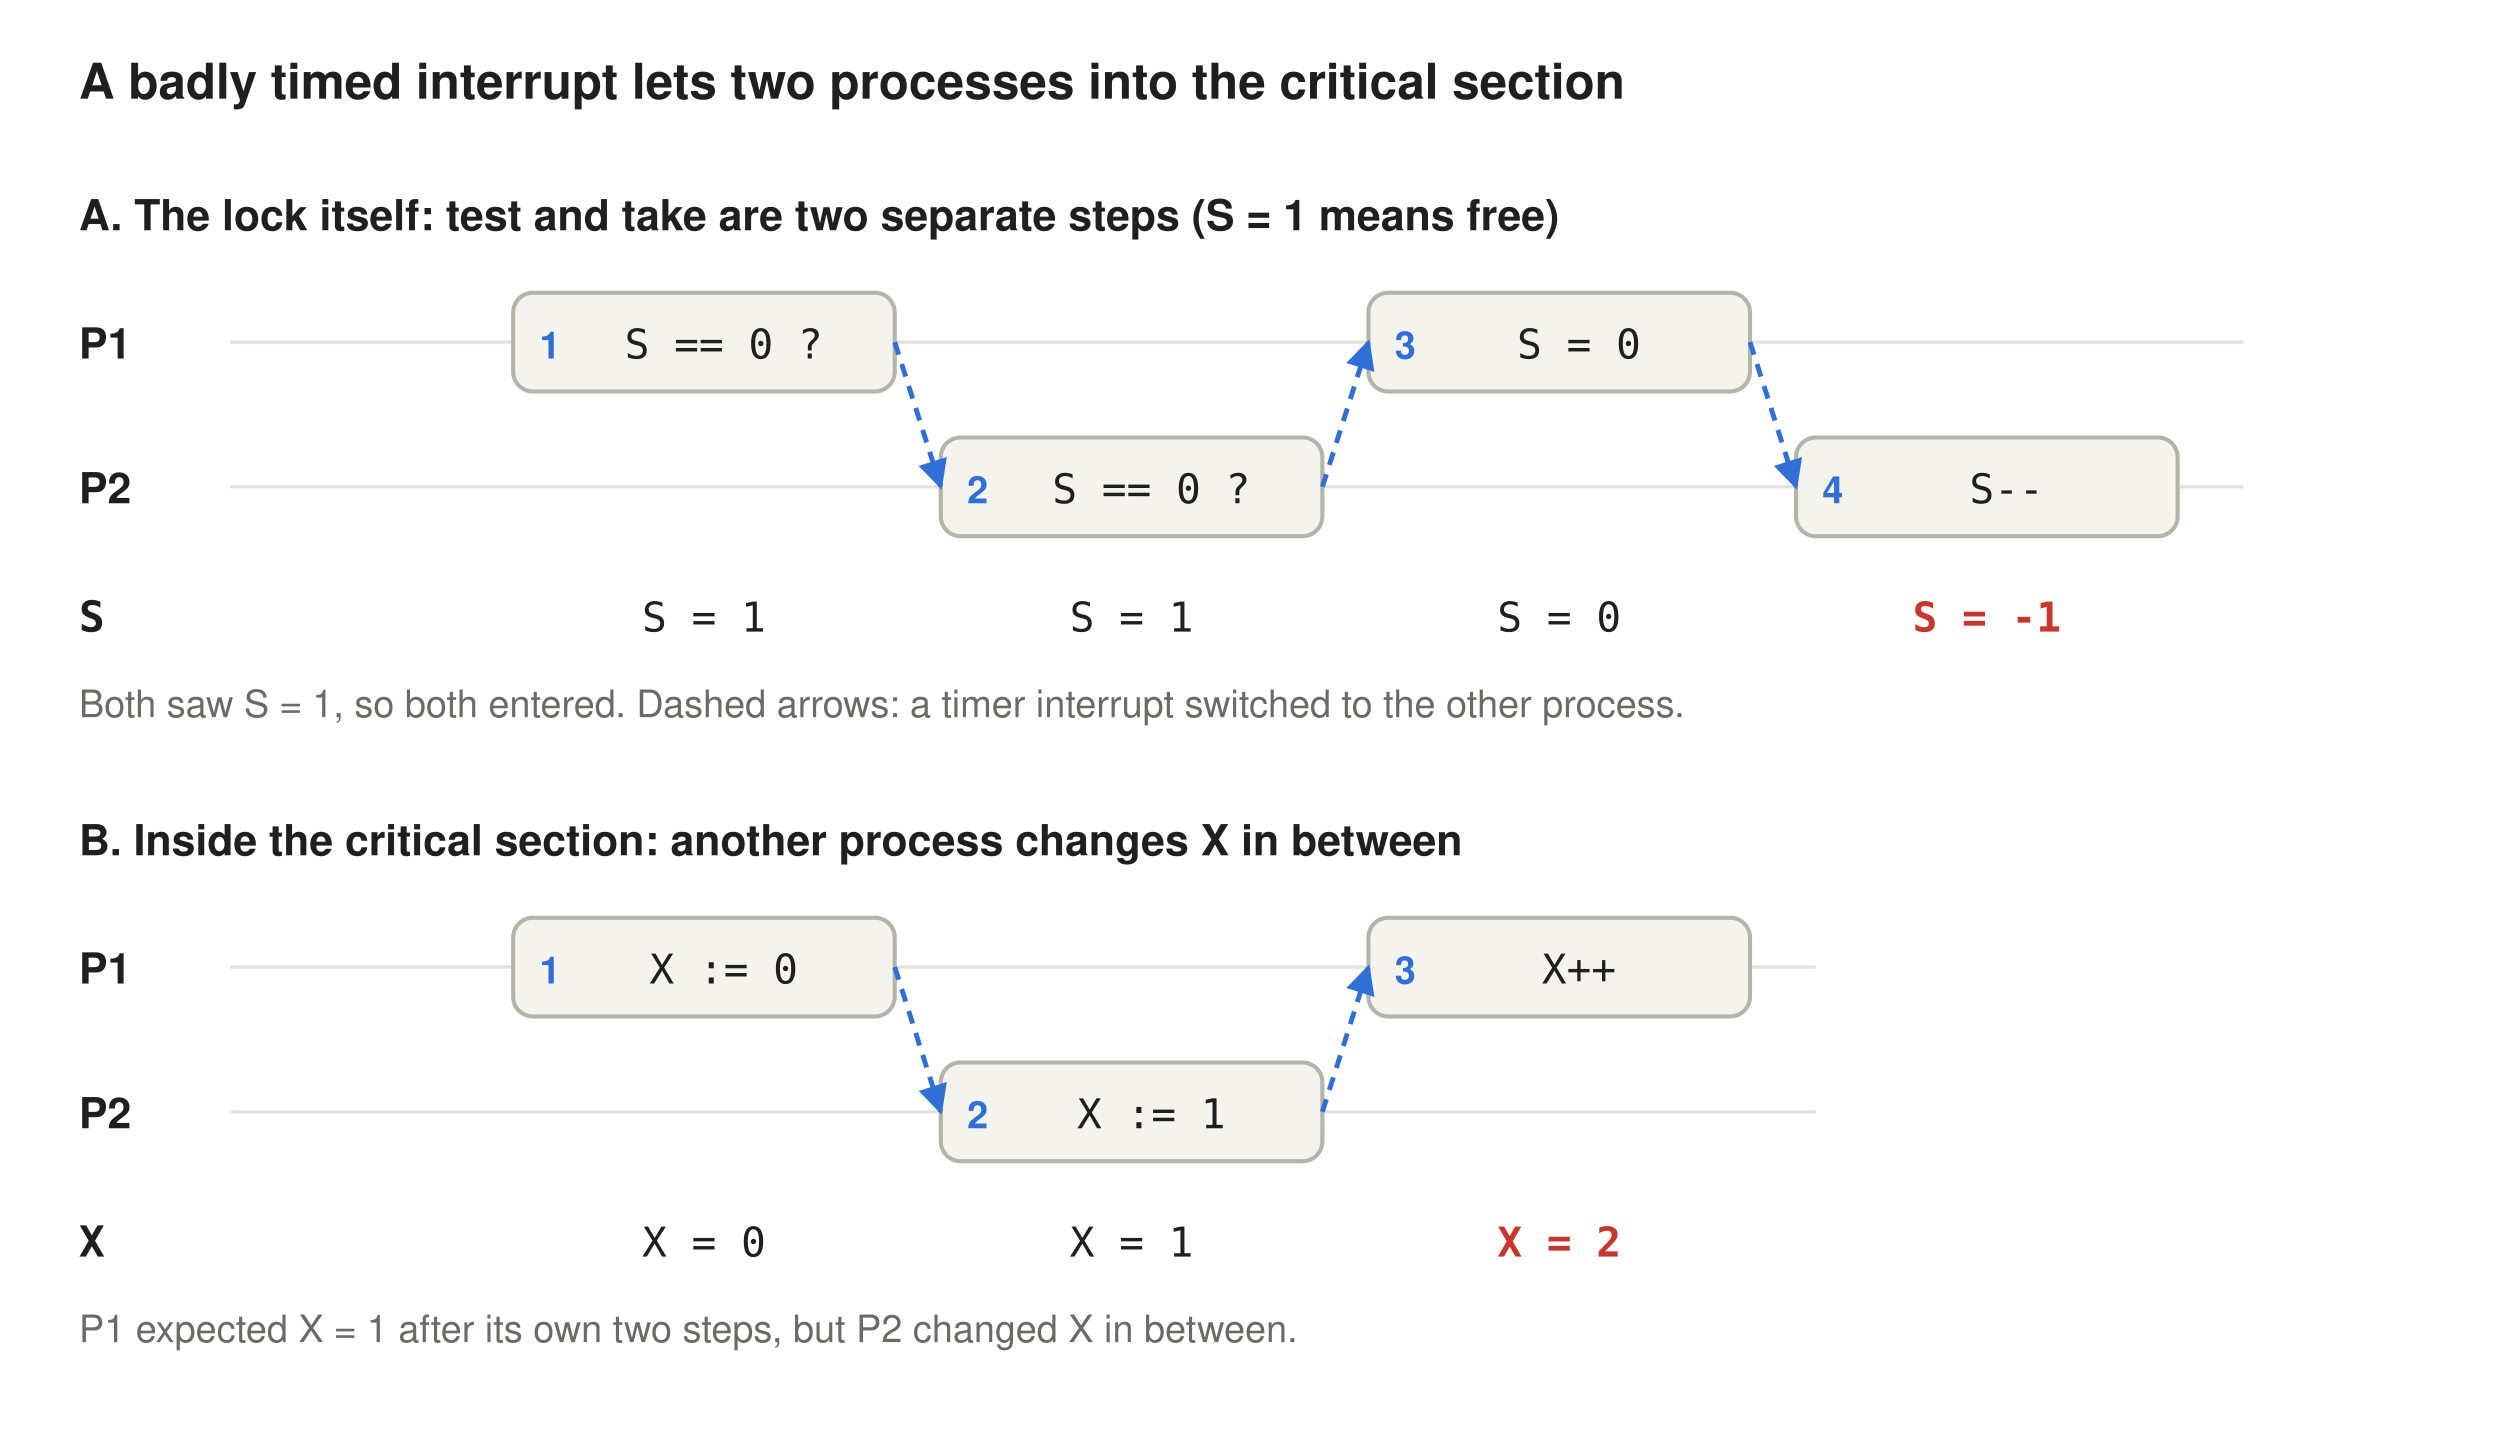
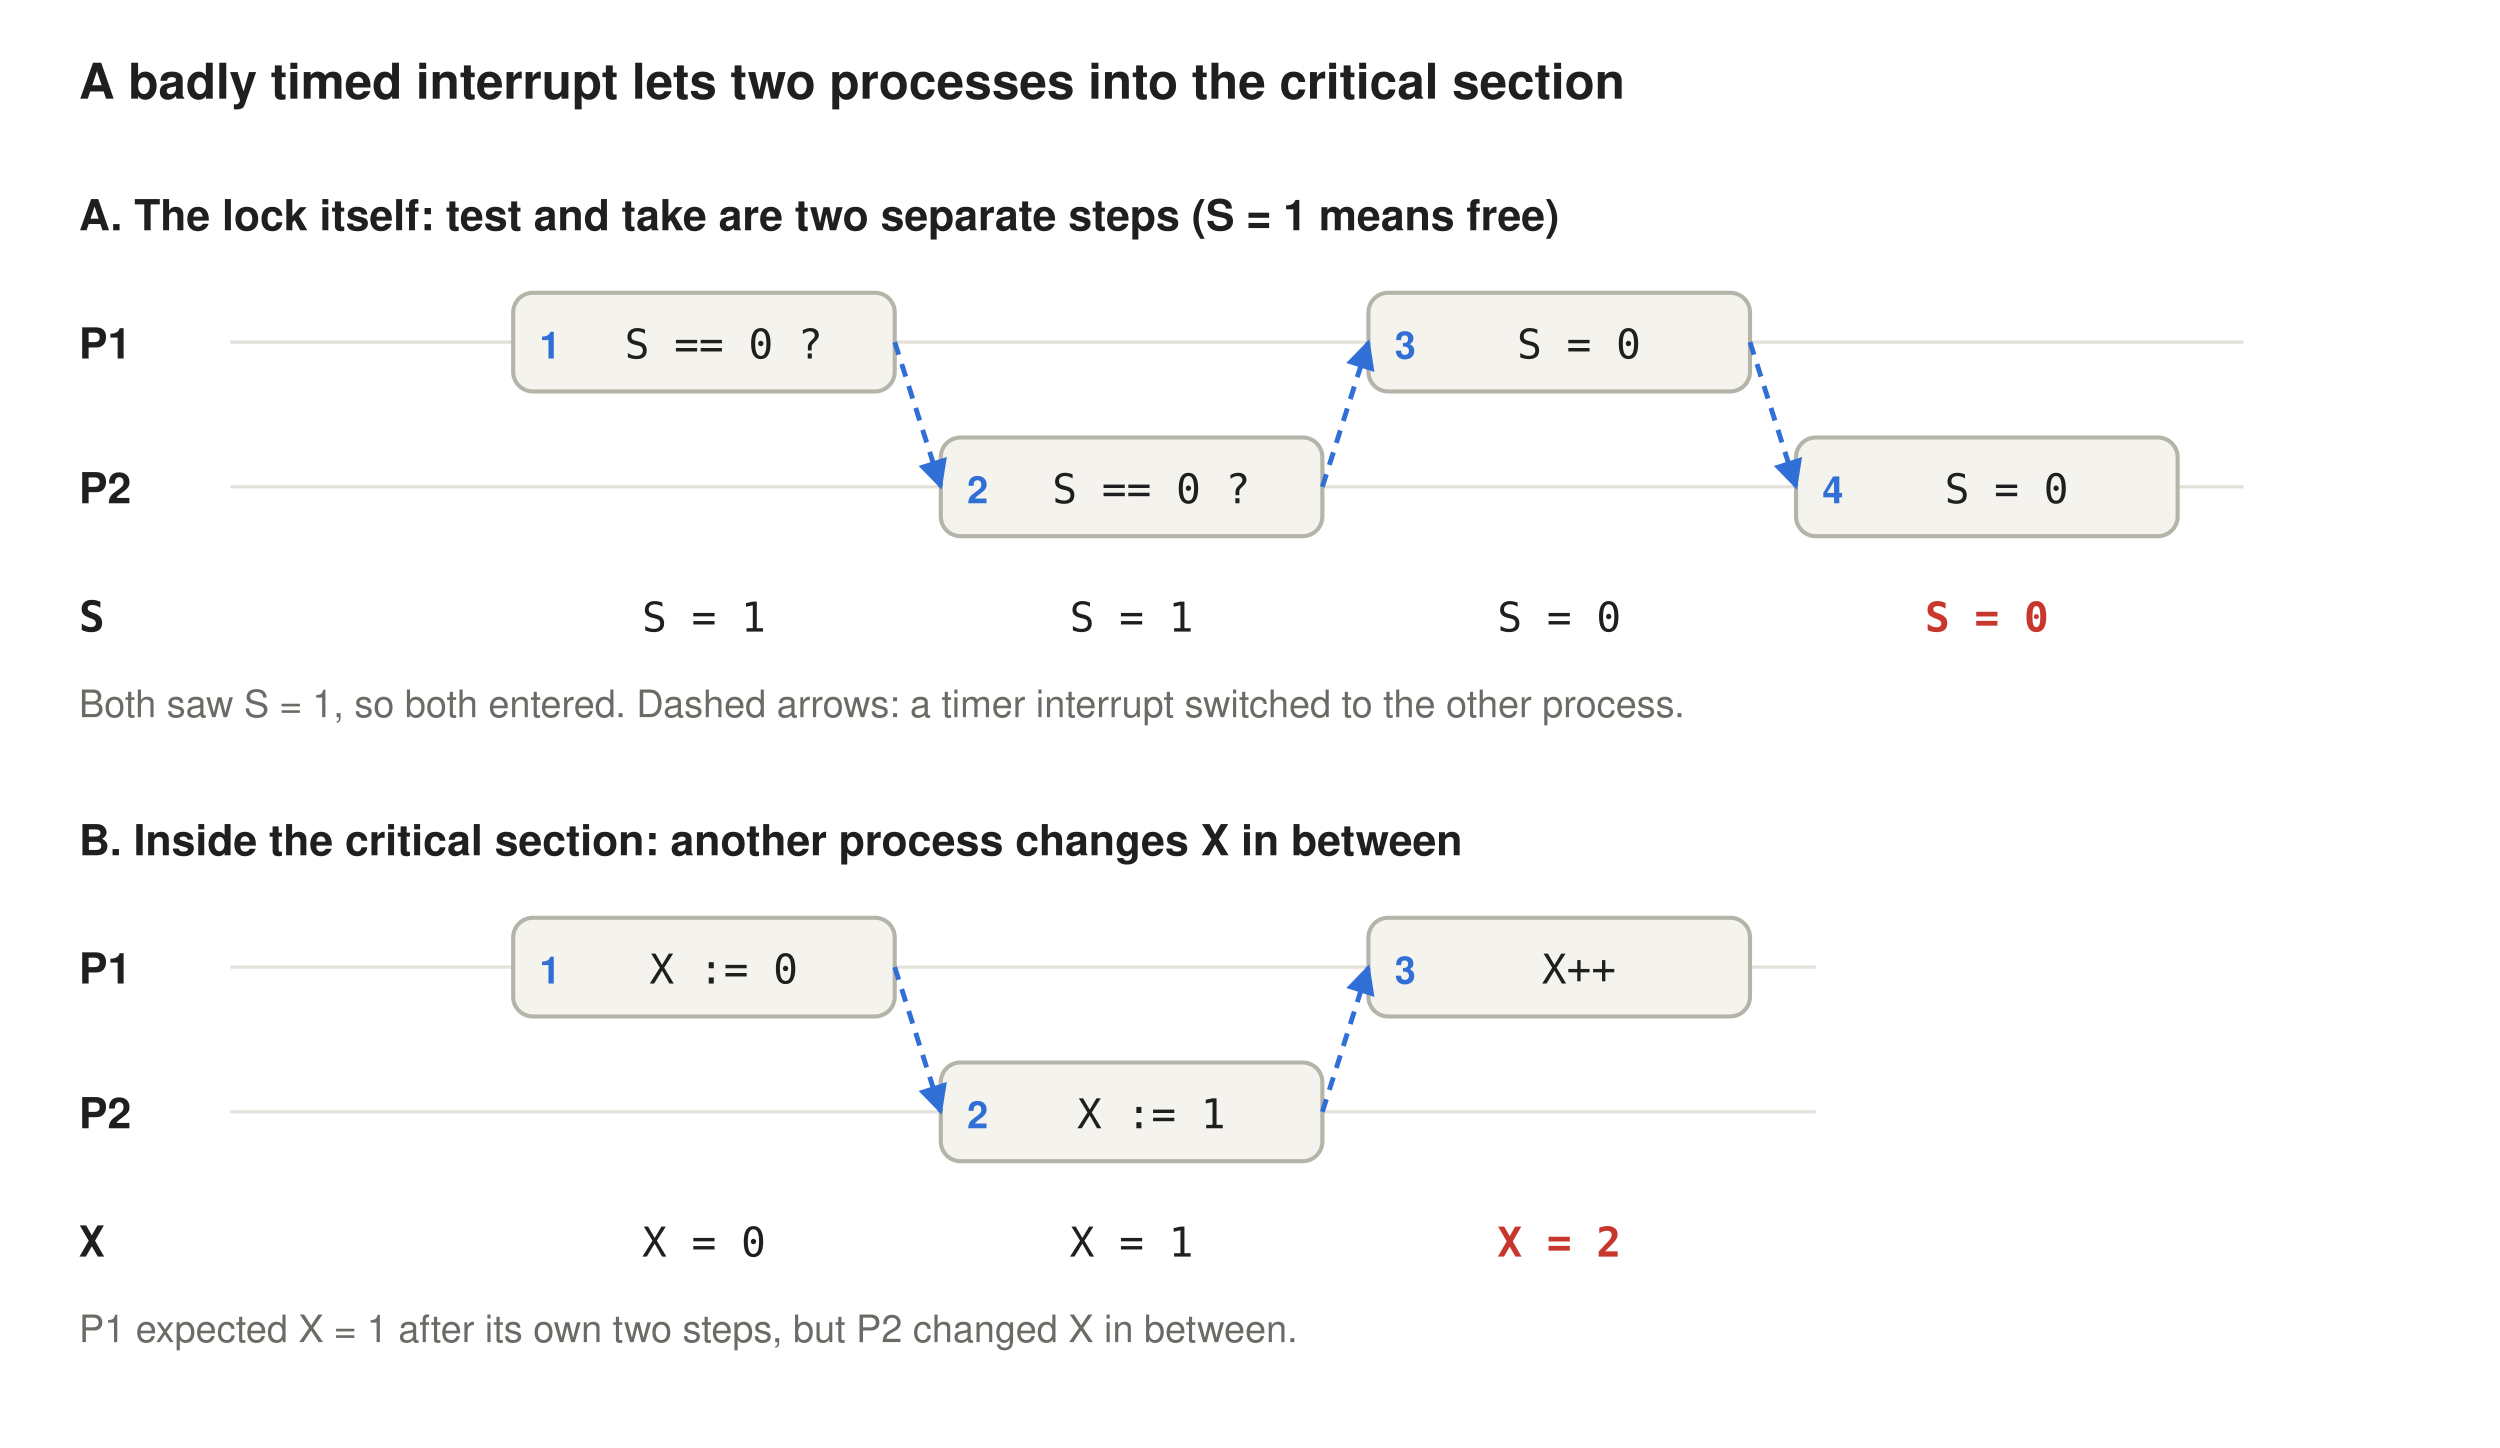
<svg xmlns="http://www.w3.org/2000/svg" viewBox="0 0 760 440" width="760" height="440" role="img" aria-label="A badly timed interrupt lets two processes into the critical section">
  <style>
  .ink{fill:#1f1f1f}.quiet{fill:#6b6b66}.edge{stroke:#b5b4a8}.edgef{fill:#b5b4a8}
  .grid{stroke:#e3e2da}.acc{stroke:#2f6fd6}.accf{fill:#2f6fd6;fill-opacity:.12}.acct{fill:#2f6fd6}
  .bad{fill:#c8372d}.bads{stroke:#c8372d}.tint{fill:#f4f3ee}
  text{font-family:-apple-system,BlinkMacSystemFont,'Segoe UI',Helvetica,Arial,sans-serif}
  .mono{font-family:ui-monospace,SFMono-Regular,Menlo,Consolas,monospace}
  @media (prefers-color-scheme: dark){
    .ink{fill:#e8e8e3}.quiet{fill:#a3a39c}.edge{stroke:#6f6e66}.edgef{fill:#6f6e66}
    .grid{stroke:#3a3a35}.acc{stroke:#5b93ef}.accf{fill:#5b93ef;fill-opacity:.18}.acct{fill:#7aa9f5}
    .bad{fill:#ff7b70}.bads{stroke:#ff7b70}.tint{fill:#22221f}
  }
</style>
  <defs>
    <marker id="rc" viewBox="0 0 10 10" refX="9" refY="5" markerWidth="6" markerHeight="6" orient="auto-start-reverse">
      <path d="M0 0L10 5L0 10z" class="edgef" />
    </marker>
    <marker id="rca" viewBox="0 0 10 10" refX="9" refY="5" markerWidth="6" markerHeight="6" orient="auto-start-reverse">
      <path d="M0 0L10 5L0 10z" class="acct" />
    </marker>
  </defs>
  <text x="24" y="30" font-size="15" font-weight="600" class="ink" text-anchor="start">A badly timed interrupt lets two processes into the critical section</text>
  <text x="24" y="70" font-size="13" font-weight="600" class="ink" text-anchor="start">A. The lock itself: test and take are two separate steps (S = 1 means free)</text>
  <text x="24" y="109" font-size="13" font-weight="600" class="ink" text-anchor="start">P1</text>
  <line x1="70" y1="104" x2="682.0" y2="104" class="grid" />
  <text x="24" y="153" font-size="13" font-weight="600" class="ink" text-anchor="start">P2</text>
  <line x1="70" y1="148" x2="682.0" y2="148" class="grid" />
  <text x="24" y="192" font-size="13" font-weight="600" class="ink mono" text-anchor="start">S</text>
  <rect x="156.0" y="89.0" width="116" height="30" rx="6" class="tint" />
  <rect x="156.0" y="89.0" width="116" height="30" rx="6" fill="none" class="edge" stroke-width="1.25" />
  <text x="164.0" y="109" font-size="11.5" font-weight="600" class="acct" text-anchor="start">1</text>
  <text x="220" y="109" font-size="12.5" font-weight="400" class="ink mono" text-anchor="middle">S == 0 ?</text>
  <text x="214" y="192" font-size="12.5" font-weight="400" class="ink mono" text-anchor="middle">S = 1</text>
  <rect x="286.0" y="133.0" width="116" height="30" rx="6" class="tint" />
  <rect x="286.0" y="133.0" width="116" height="30" rx="6" fill="none" class="edge" stroke-width="1.25" />
  <text x="294.0" y="153" font-size="11.5" font-weight="600" class="acct" text-anchor="start">2</text>
  <text x="350" y="153" font-size="12.5" font-weight="400" class="ink mono" text-anchor="middle">S == 0 ?</text>
  <path d="M272.0 104L286.0 148" fill="none" class="acc" stroke-width="1.5" marker-end="url(#rca)" stroke-dasharray="4 3" />
  <text x="344" y="192" font-size="12.5" font-weight="400" class="ink mono" text-anchor="middle">S = 1</text>
  <rect x="416.0" y="89.0" width="116" height="30" rx="6" class="tint" />
  <rect x="416.0" y="89.0" width="116" height="30" rx="6" fill="none" class="edge" stroke-width="1.25" />
  <text x="424.0" y="109" font-size="11.5" font-weight="600" class="acct" text-anchor="start">3</text>
  <text x="480" y="109" font-size="12.5" font-weight="400" class="ink mono" text-anchor="middle">S = 0</text>
  <path d="M402.0 148L416.0 104" fill="none" class="acc" stroke-width="1.5" marker-end="url(#rca)" stroke-dasharray="4 3" />
  <text x="474" y="192" font-size="12.5" font-weight="400" class="ink mono" text-anchor="middle">S = 0</text>
  <rect x="546.0" y="133.0" width="116" height="30" rx="6" class="tint" />
  <rect x="546.0" y="133.0" width="116" height="30" rx="6" fill="none" class="edge" stroke-width="1.25" />
  <text x="554.0" y="153" font-size="11.5" font-weight="600" class="acct" text-anchor="start">4</text>
-   <text x="610" y="153" font-size="12.5" font-weight="400" class="ink mono" text-anchor="middle">S--</text>
+   <text x="610" y="153" font-size="12.5" font-weight="400" class="ink mono" text-anchor="middle">S = 0</text>
  <path d="M532.0 104L546.0 148" fill="none" class="acc" stroke-width="1.5" marker-end="url(#rca)" stroke-dasharray="4 3" />
-   <text x="604" y="192" font-size="12.5" font-weight="600" class="bad mono" text-anchor="middle">S = -1</text>
+   <text x="604" y="192" font-size="12.5" font-weight="600" class="bad mono" text-anchor="middle">S = 0</text>
  <text x="24" y="218" font-size="11.5" font-weight="400" class="quiet" text-anchor="start">Both saw S = 1, so both entered. Dashed arrows: a timer interrupt switched to the other process.</text>
  <text x="24" y="260" font-size="13" font-weight="600" class="ink" text-anchor="start">B. Inside the critical section: another process changes X in between</text>
  <text x="24" y="299" font-size="13" font-weight="600" class="ink" text-anchor="start">P1</text>
  <line x1="70" y1="294" x2="552.0" y2="294" class="grid" />
  <text x="24" y="343" font-size="13" font-weight="600" class="ink" text-anchor="start">P2</text>
  <line x1="70" y1="338" x2="552.0" y2="338" class="grid" />
  <text x="24" y="382" font-size="13" font-weight="600" class="ink mono" text-anchor="start">X</text>
  <rect x="156.0" y="279.0" width="116" height="30" rx="6" class="tint" />
  <rect x="156.0" y="279.0" width="116" height="30" rx="6" fill="none" class="edge" stroke-width="1.25" />
  <text x="164.0" y="299" font-size="11.5" font-weight="600" class="acct" text-anchor="start">1</text>
  <text x="220" y="299" font-size="12.5" font-weight="400" class="ink mono" text-anchor="middle">X := 0</text>
  <text x="214" y="382" font-size="12.5" font-weight="400" class="ink mono" text-anchor="middle">X = 0</text>
  <rect x="286.0" y="323.0" width="116" height="30" rx="6" class="tint" />
  <rect x="286.0" y="323.0" width="116" height="30" rx="6" fill="none" class="edge" stroke-width="1.25" />
  <text x="294.0" y="343" font-size="11.5" font-weight="600" class="acct" text-anchor="start">2</text>
  <text x="350" y="343" font-size="12.5" font-weight="400" class="ink mono" text-anchor="middle">X := 1</text>
  <path d="M272.0 294L286.0 338" fill="none" class="acc" stroke-width="1.5" marker-end="url(#rca)" stroke-dasharray="4 3" />
  <text x="344" y="382" font-size="12.5" font-weight="400" class="ink mono" text-anchor="middle">X = 1</text>
  <rect x="416.0" y="279.0" width="116" height="30" rx="6" class="tint" />
  <rect x="416.0" y="279.0" width="116" height="30" rx="6" fill="none" class="edge" stroke-width="1.25" />
  <text x="424.0" y="299" font-size="11.5" font-weight="600" class="acct" text-anchor="start">3</text>
  <text x="480" y="299" font-size="12.5" font-weight="400" class="ink mono" text-anchor="middle">X++</text>
  <path d="M402.0 338L416.0 294" fill="none" class="acc" stroke-width="1.5" marker-end="url(#rca)" stroke-dasharray="4 3" />
  <text x="474" y="382" font-size="12.5" font-weight="600" class="bad mono" text-anchor="middle">X = 2</text>
  <text x="24" y="408" font-size="11.5" font-weight="400" class="quiet" text-anchor="start">P1 expected X = 1 after its own two steps, but P2 changed X in between.</text>
</svg>
